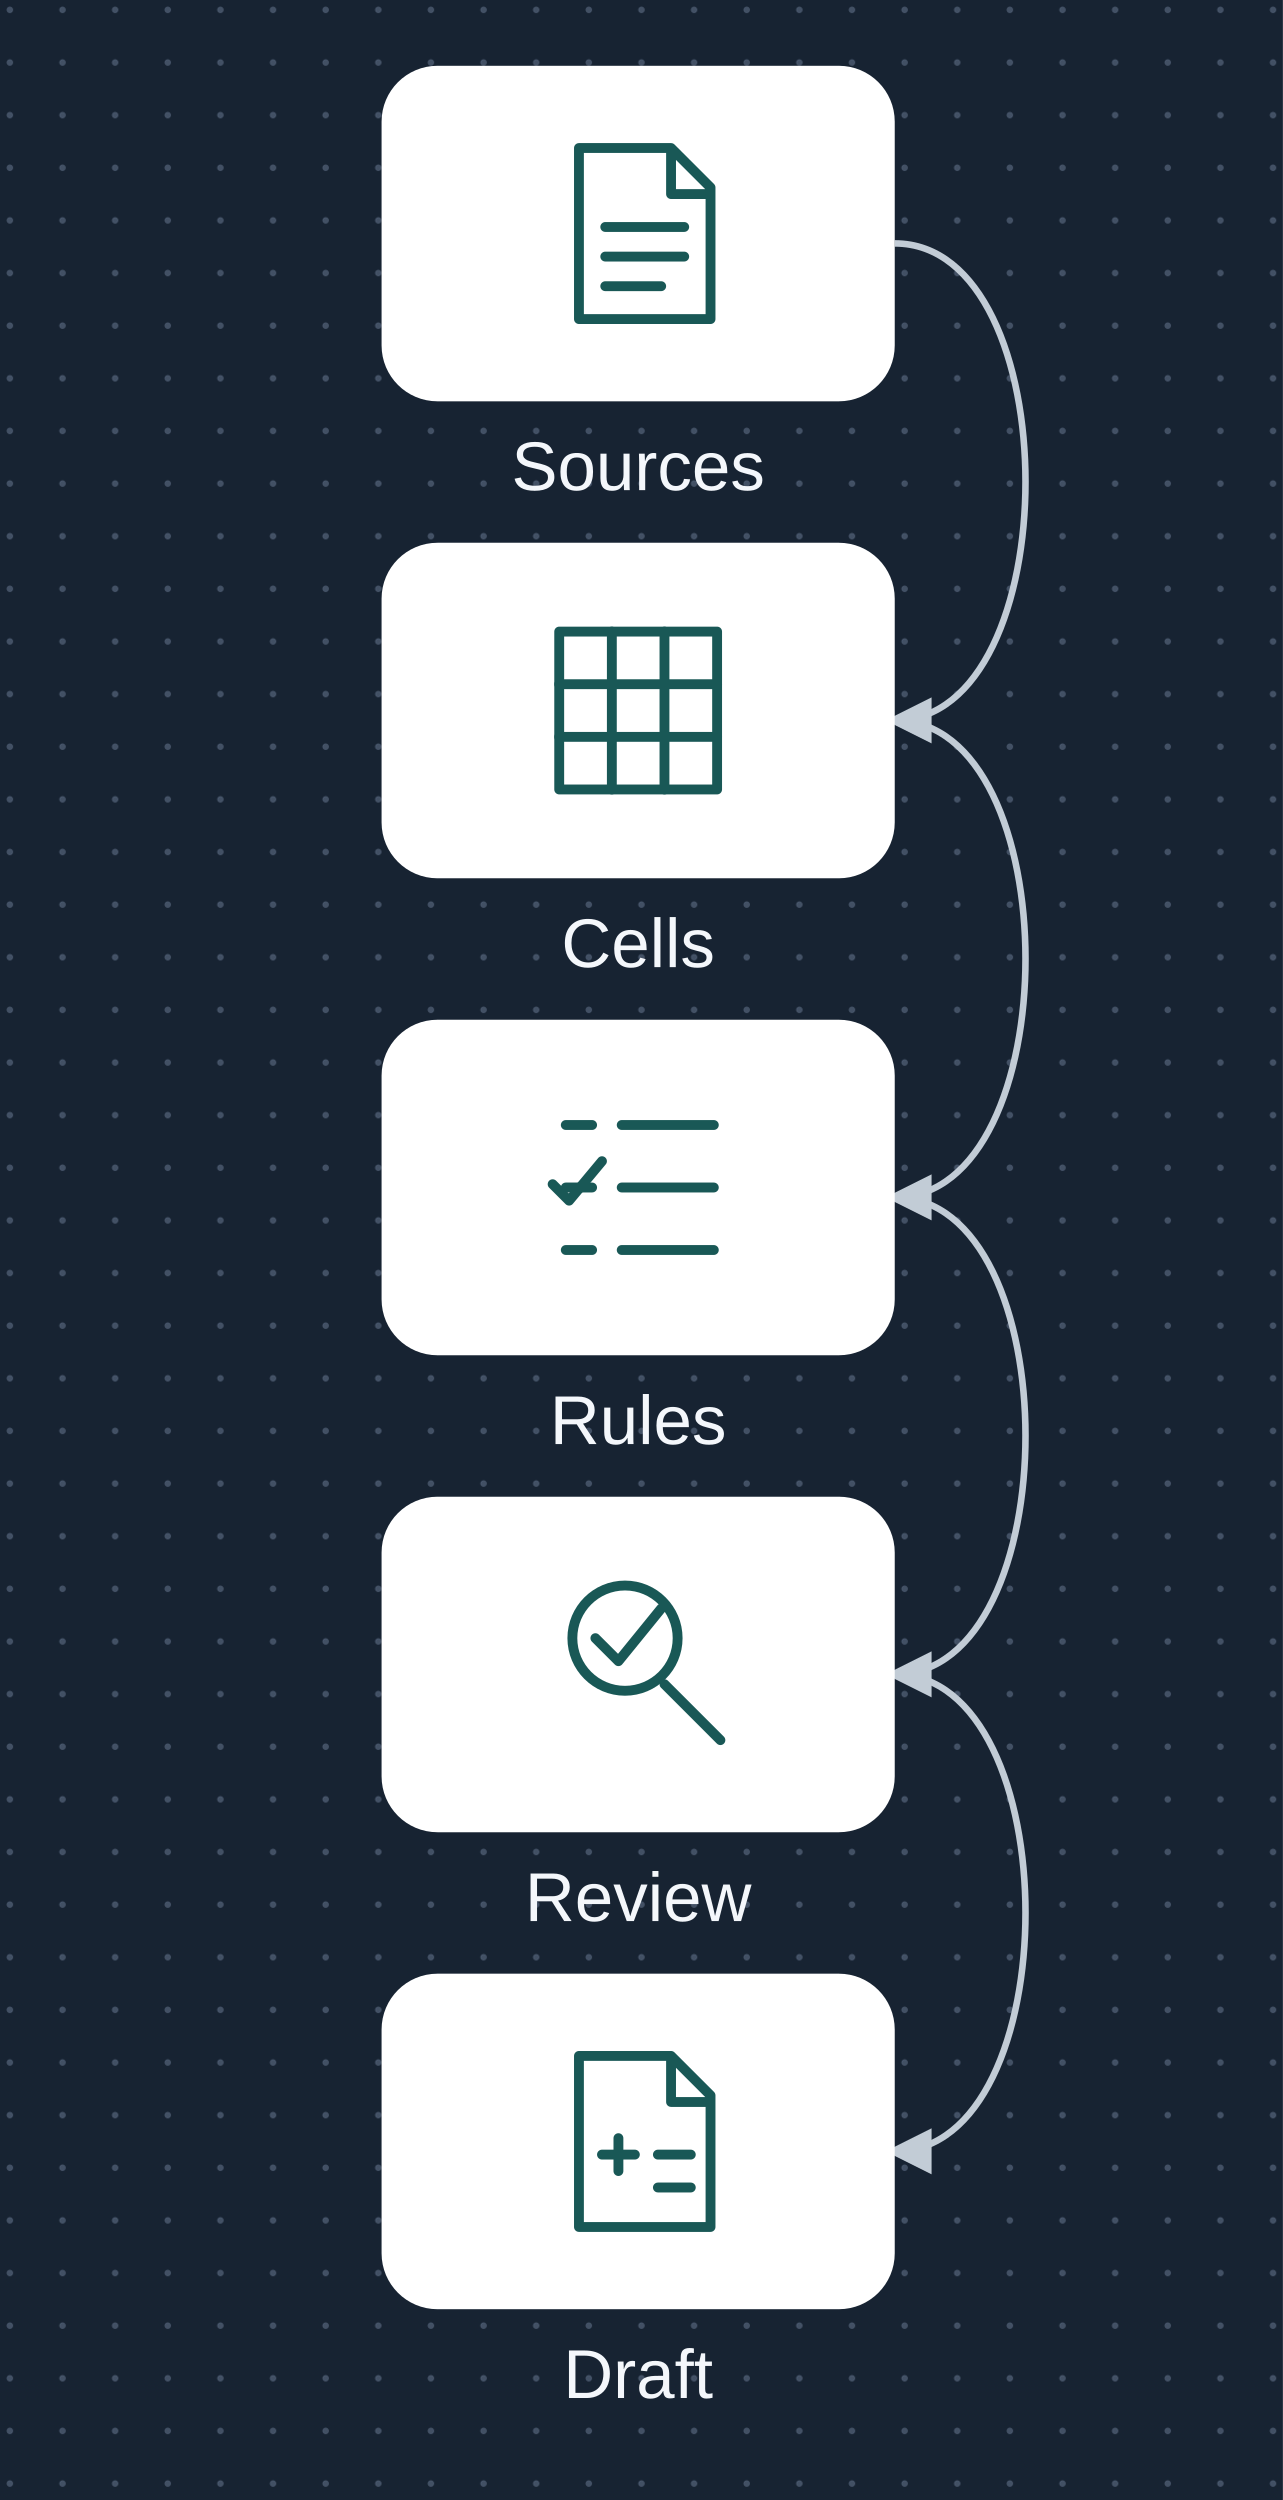
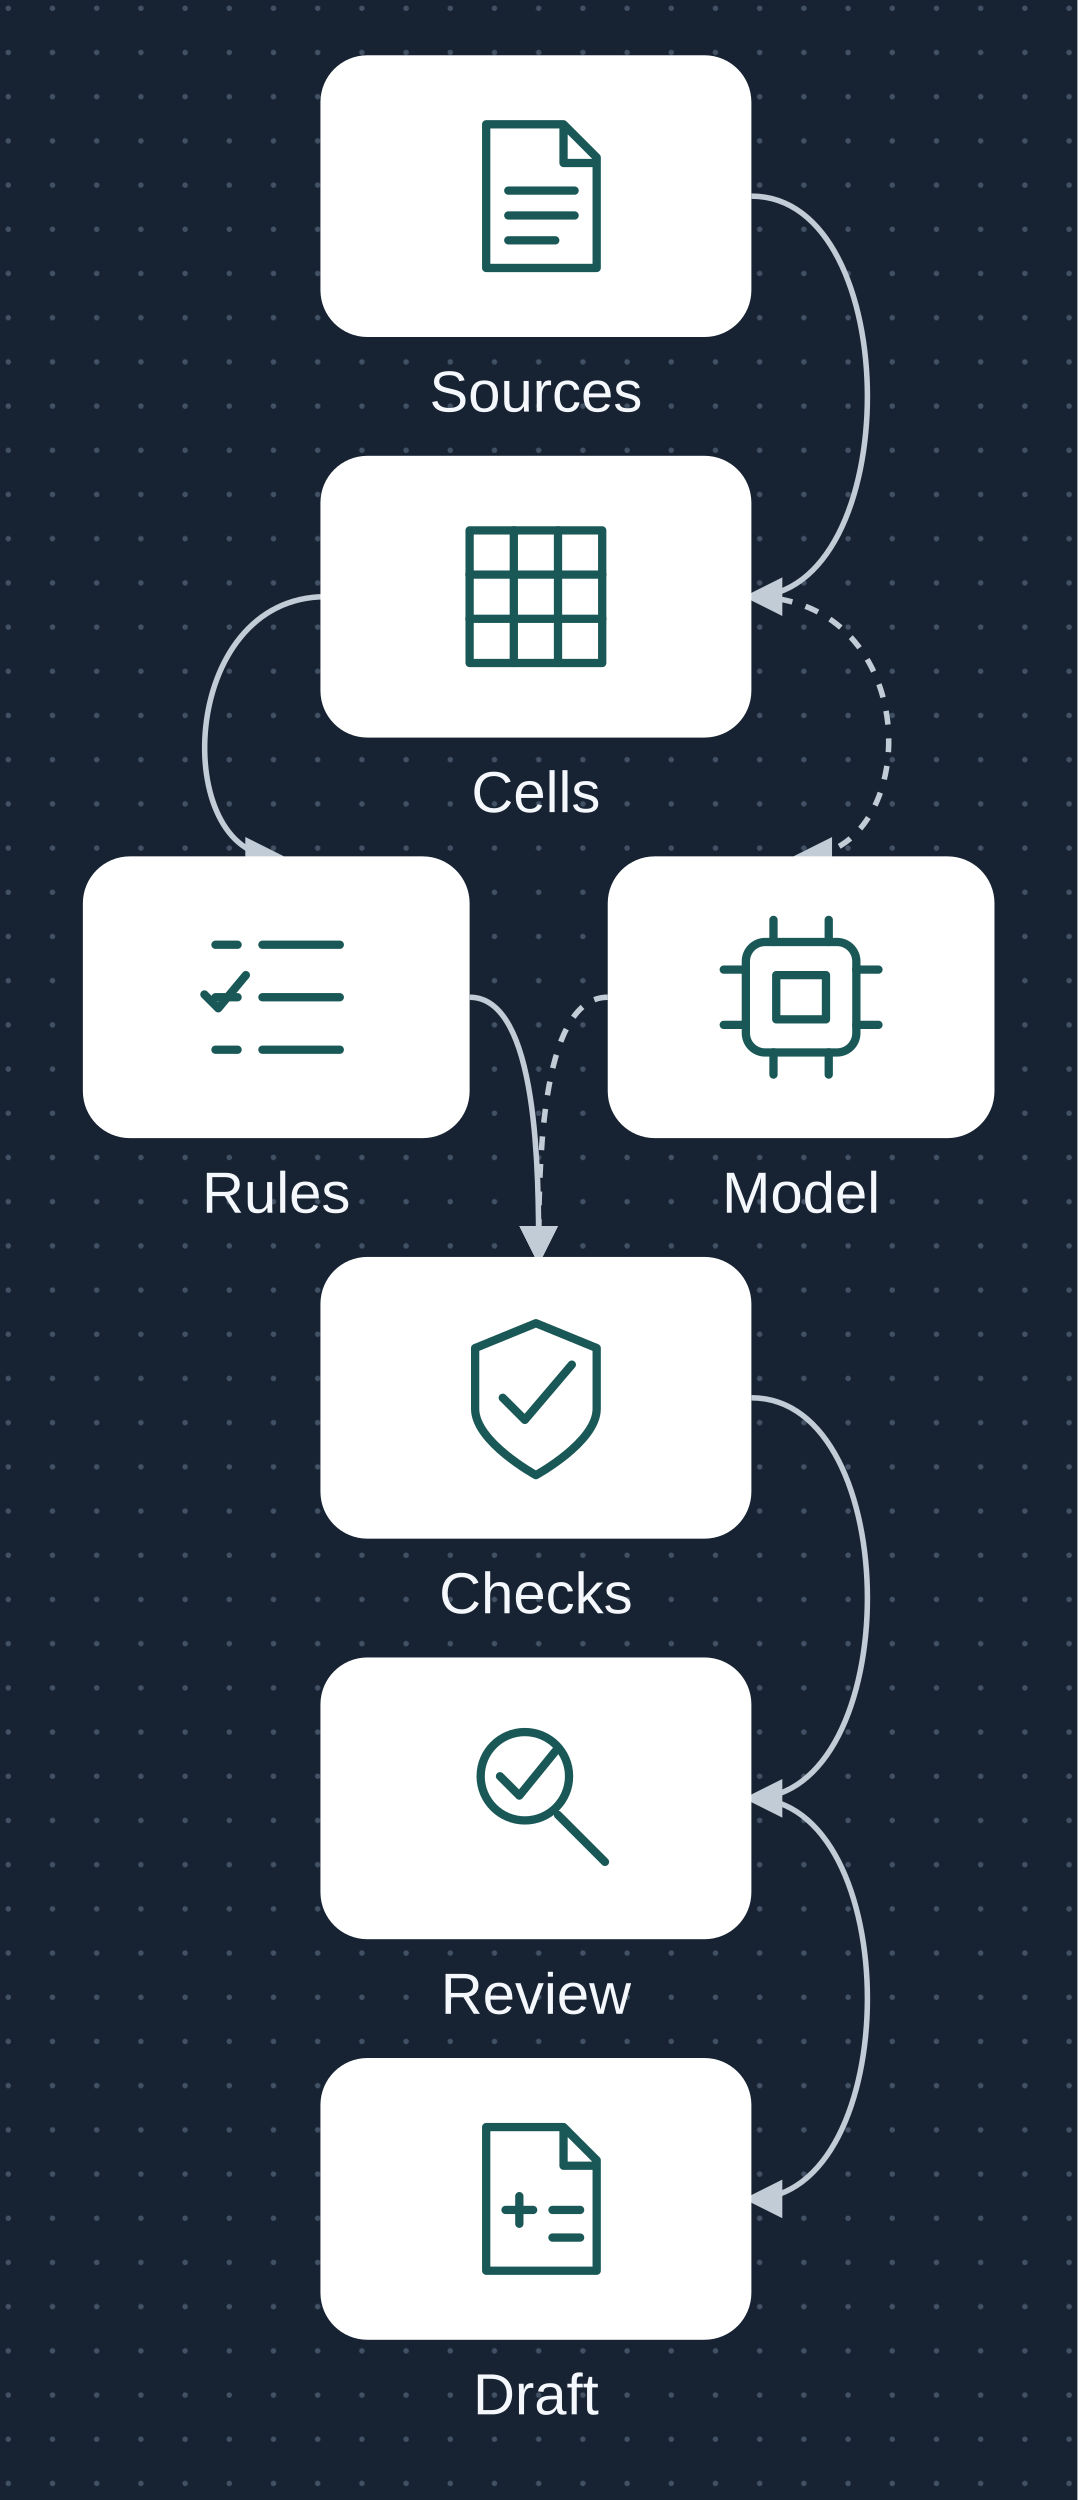
- <svg xmlns="http://www.w3.org/2000/svg" width="390" height="760" viewBox="0 0 390 760">
+ <svg xmlns="http://www.w3.org/2000/svg" width="390" height="905" viewBox="0 0 390 905">
  <defs>
    <pattern id="dots" width="16" height="16" patternUnits="userSpaceOnUse">
      <circle cx="3" cy="3" r="1" fill="#425064" />
    </pattern>
    <marker id="arrow" viewBox="0 0 10 10" refX="8" refY="5" markerWidth="7" markerHeight="7" orient="auto">
      <path d="M0 0L10 5L0 10" fill="#c2ccd6" />
    </marker>
  </defs>
-   <rect width="390" height="760" fill="#172332" />
-   <rect width="390" height="760" fill="url(#dots)" />
-   <path d="M272 74 C325 74,325 219,272 219" fill="none" stroke="#c2ccd6" stroke-width="2" marker-end="url(#arrow)" />
-   <path d="M272 219 C325 219,325 364,272 364" fill="none" stroke="#c2ccd6" stroke-width="2" marker-end="url(#arrow)" />
-   <path d="M272 364 C325 364,325 509,272 509" fill="none" stroke="#c2ccd6" stroke-width="2" marker-end="url(#arrow)" />
-   <path d="M272 509 C325 509,325 654,272 654" fill="none" stroke="#c2ccd6" stroke-width="2" marker-end="url(#arrow)" />
+   <rect width="390" height="905" fill="#172332" />
+   <rect width="390" height="905" fill="url(#dots)" />
+   <path d="M272 71 C328 71 328 216 272 216" fill="none" stroke="#c2ccd6" stroke-width="2" marker-end="url(#arrow)" />
+   <path d="M118 216 C64 216 62 310 100 310" fill="none" stroke="#c2ccd6" stroke-width="2" marker-end="url(#arrow)" />
+   <path d="M272 216 C336 216 334 310 290 310" fill="none" stroke="#c2ccd6" stroke-width="2" marker-end="url(#arrow)" stroke-dasharray="5 5" />
+   <path d="M170 361 C195 361 195 425 195 455" fill="none" stroke="#c2ccd6" stroke-width="2" marker-end="url(#arrow)" />
+   <path d="M220 361 C195 361 195 425 195 455" fill="none" stroke="#c2ccd6" stroke-width="2" marker-end="url(#arrow)" stroke-dasharray="5 5" />
+   <path d="M272 506 C328 506 328 651 272 651" fill="none" stroke="#c2ccd6" stroke-width="2" marker-end="url(#arrow)" />
+   <path d="M272 651 C328 651 328 796 272 796" fill="none" stroke="#c2ccd6" stroke-width="2" marker-end="url(#arrow)" />
  <rect x="116" y="20" width="156" height="102" rx="17" fill="#fff" />
  <g transform="translate(158 35)" stroke="#195856" stroke-width="3" fill="none" stroke-linecap="round" stroke-linejoin="round">
    <path d="M18 10h28l12 12v40H18zM46 10v14h12M26 34h24M26 43h24M26 52h17" />
  </g>
  <text x="194" y="149" text-anchor="middle" font-family="Arial,sans-serif" font-size="21" fill="#f4f7fb">Sources</text>
  <rect x="116" y="165" width="156" height="102" rx="17" fill="#fff" />
  <g transform="translate(158 180)" stroke="#195856" stroke-width="3" fill="none" stroke-linecap="round" stroke-linejoin="round">
    <rect x="12" y="12" width="48" height="48" />
    <path d="M12 28h48M12 44h48M28 12v48M44 12v48" />
  </g>
  <text x="194" y="294" text-anchor="middle" font-family="Arial,sans-serif" font-size="21" fill="#f4f7fb">Cells</text>
-   <rect x="116" y="310" width="156" height="102" rx="17" fill="#fff" />
-   <g transform="translate(158 325)" stroke="#195856" stroke-width="3" fill="none" stroke-linecap="round" stroke-linejoin="round">
-     <path d="M14 17h8M14 36h8M14 55h8M31 17h28M31 36h28M31 55h28" />
-     <path d="m10 35 5 5 10-12" />
+   <rect x="30" y="310" width="140" height="102" rx="17" fill="#fff" />
+   <g transform="translate(64 325)" stroke="#195856" stroke-width="3" fill="none" stroke-linecap="round" stroke-linejoin="round">
+     <path d="M14 17h8M14 36h8M14 55h8M31 17h28M31 36h28M31 55h28m-49-20 5 5 10-12" />
  </g>
-   <text x="194" y="439" text-anchor="middle" font-family="Arial,sans-serif" font-size="21" fill="#f4f7fb">Rules</text>
+   <text x="100" y="439" text-anchor="middle" font-family="Arial,sans-serif" font-size="21" fill="#f4f7fb">Rules</text>
+   <rect x="220" y="310" width="140" height="102" rx="17" fill="#fff" />
+   <g transform="translate(254 325)" stroke="#195856" stroke-width="3" fill="none" stroke-linecap="round" stroke-linejoin="round">
+     <rect x="16" y="16" width="40" height="40" rx="7" />
+     <path d="M26 8v8M46 8v8M26 56v8M46 56v8M8 26h8M8 46h8M56 26h8M56 46h8M27 28h18v16H27z" />
+   </g>
+   <text x="290" y="439" text-anchor="middle" font-family="Arial,sans-serif" font-size="21" fill="#f4f7fb">Model</text>
  <rect x="116" y="455" width="156" height="102" rx="17" fill="#fff" />
  <g transform="translate(158 470)" stroke="#195856" stroke-width="3" fill="none" stroke-linecap="round" stroke-linejoin="round">
+     <path d="M36 9 58 18v22c0 12-22 24-22 24S14 52 14 40V18zM24 36l8 8 17-20" />
+   </g>
+   <text x="194" y="584" text-anchor="middle" font-family="Arial,sans-serif" font-size="21" fill="#f4f7fb">Checks</text>
+   <rect x="116" y="600" width="156" height="102" rx="17" fill="#fff" />
+   <g transform="translate(158 615)" stroke="#195856" stroke-width="3" fill="none" stroke-linecap="round" stroke-linejoin="round">
    <circle cx="32" cy="28" r="16" />
    <path d="m23 28 7 7 13-16M44 42l17 17" />
  </g>
-   <text x="194" y="584" text-anchor="middle" font-family="Arial,sans-serif" font-size="21" fill="#f4f7fb">Review</text>
-   <rect x="116" y="600" width="156" height="102" rx="17" fill="#fff" />
-   <g transform="translate(158 615)" stroke="#195856" stroke-width="3" fill="none" stroke-linecap="round" stroke-linejoin="round">
+   <text x="194" y="729" text-anchor="middle" font-family="Arial,sans-serif" font-size="21" fill="#f4f7fb">Review</text>
+   <rect x="116" y="745" width="156" height="102" rx="17" fill="#fff" />
+   <g transform="translate(158 760)" stroke="#195856" stroke-width="3" fill="none" stroke-linecap="round" stroke-linejoin="round">
    <path d="M18 10h28l12 12v40H18zM46 10v14h12M25 40h10M30 35v10M42 40h10M42 50h10" />
  </g>
-   <text x="194" y="729" text-anchor="middle" font-family="Arial,sans-serif" font-size="21" fill="#f4f7fb">Draft</text>
+   <text x="194" y="874" text-anchor="middle" font-family="Arial,sans-serif" font-size="21" fill="#f4f7fb">Draft</text>
</svg>
